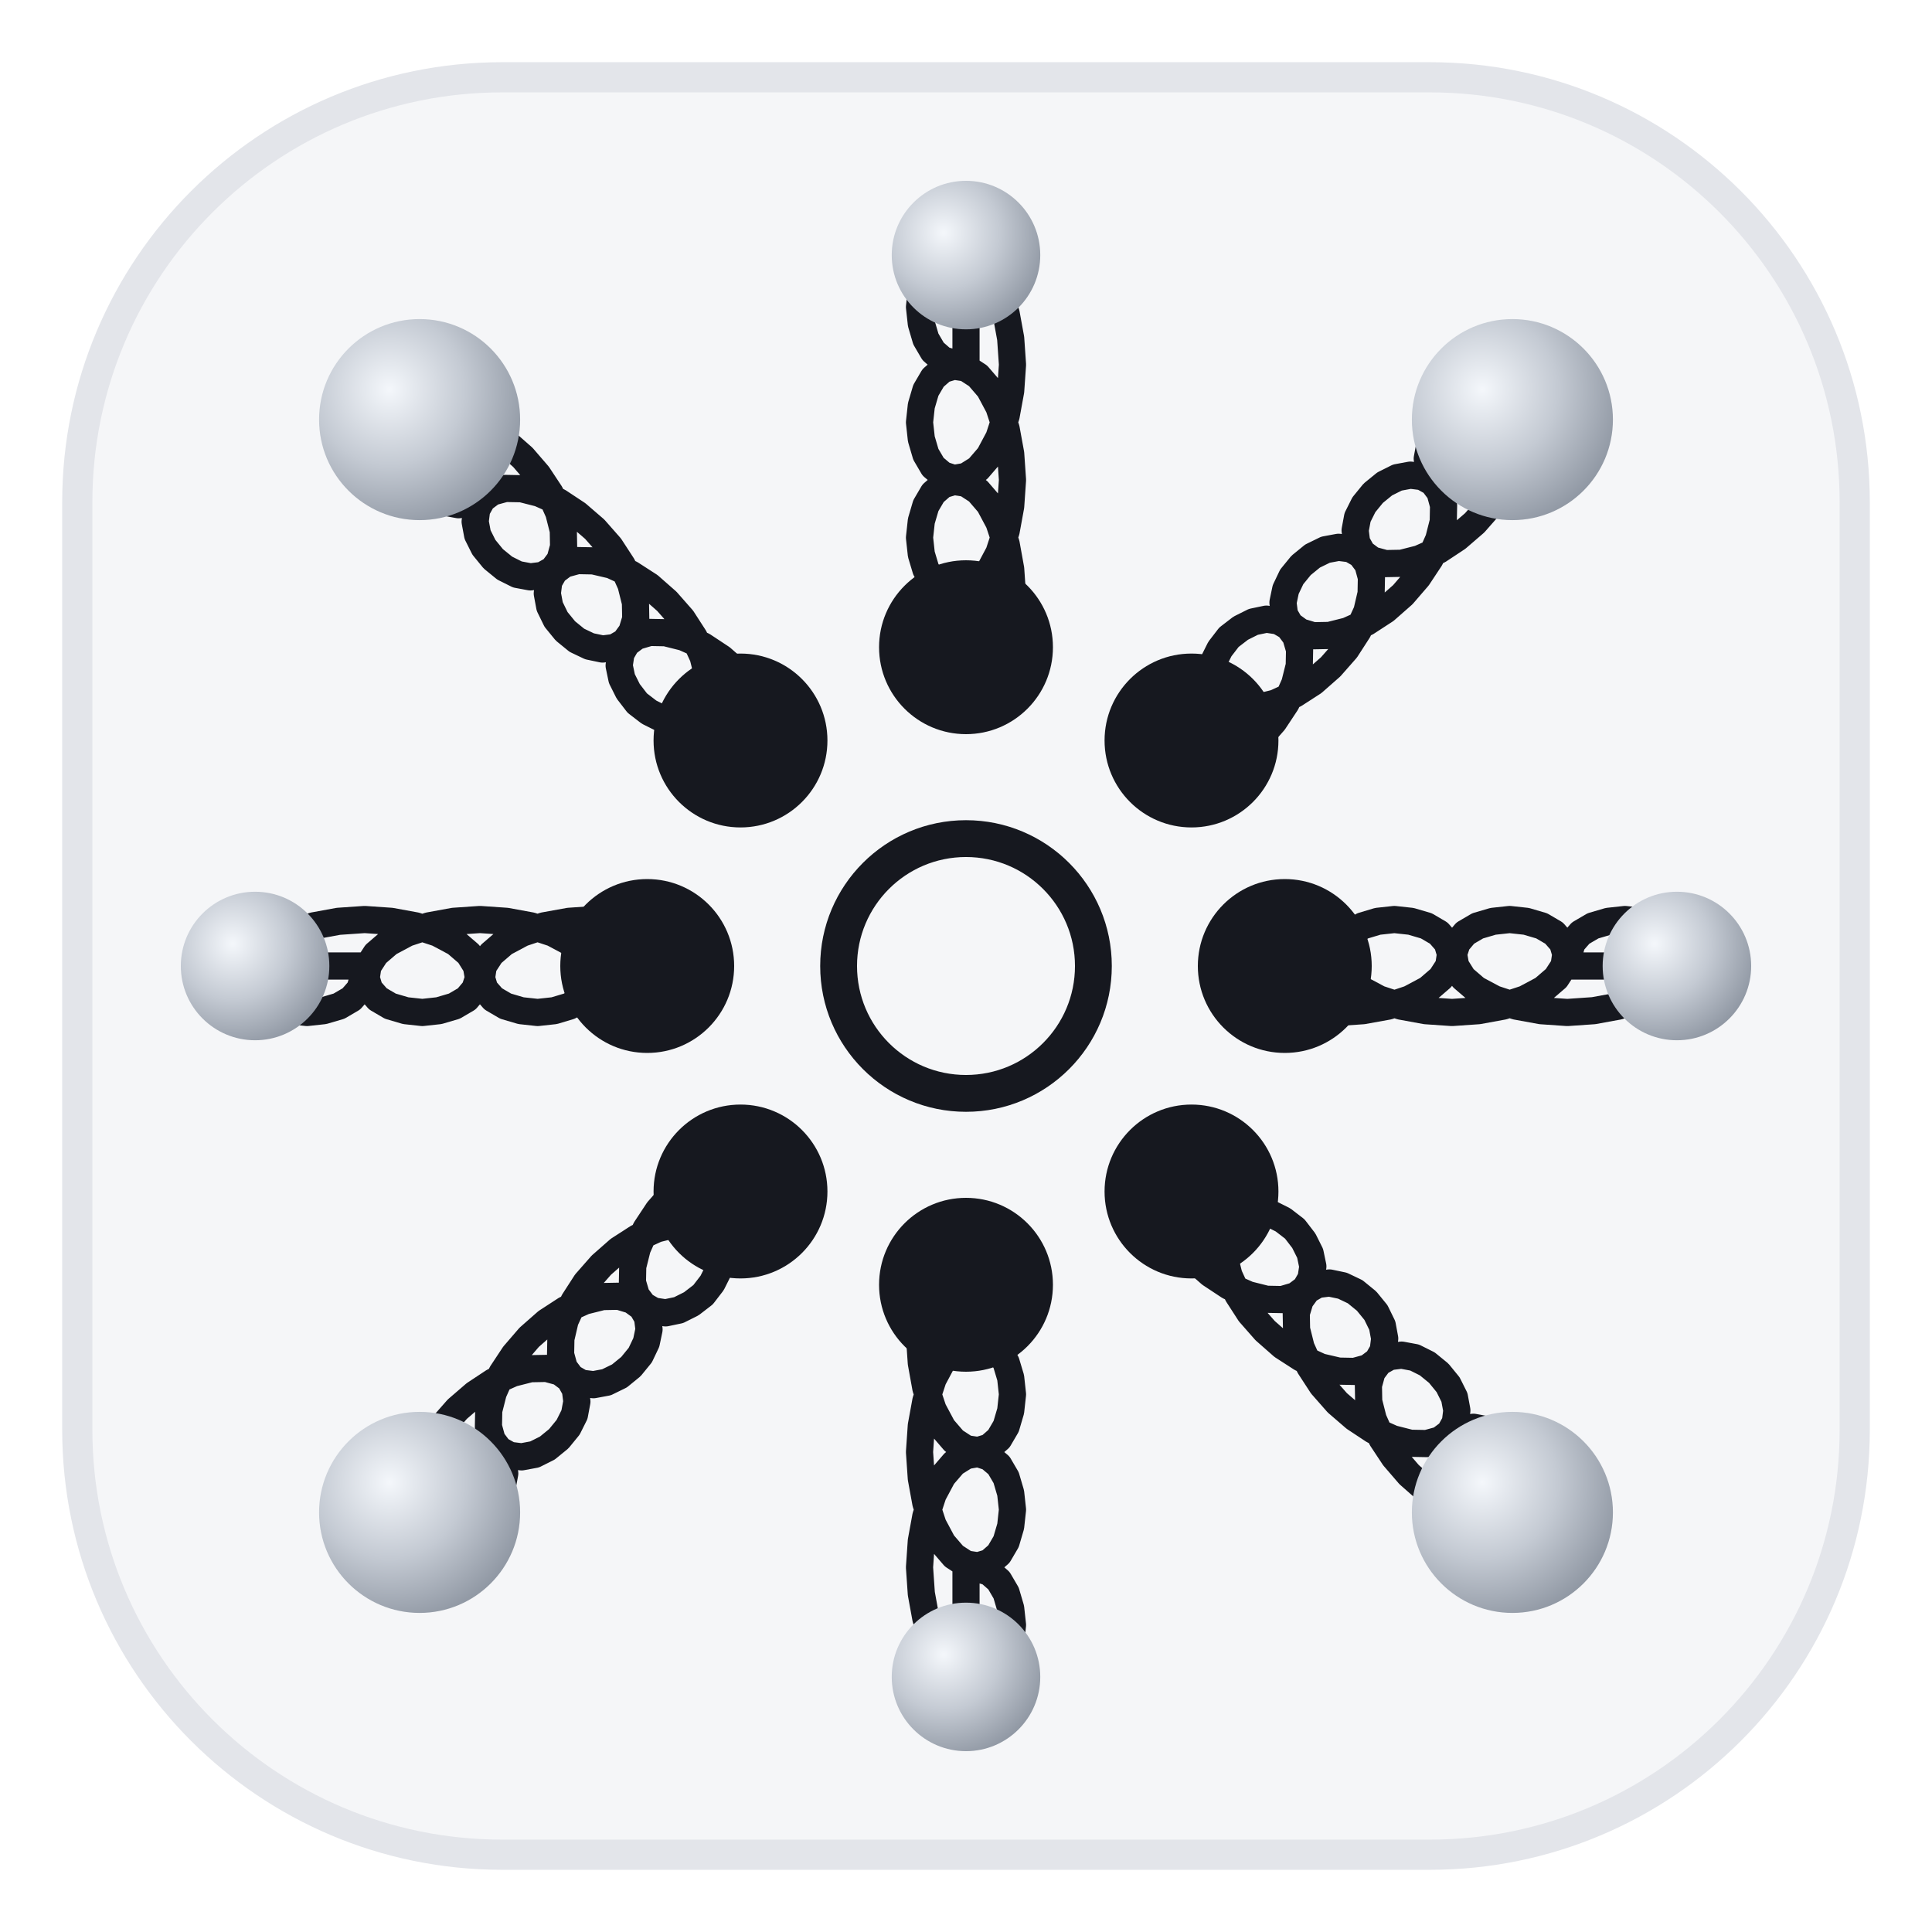
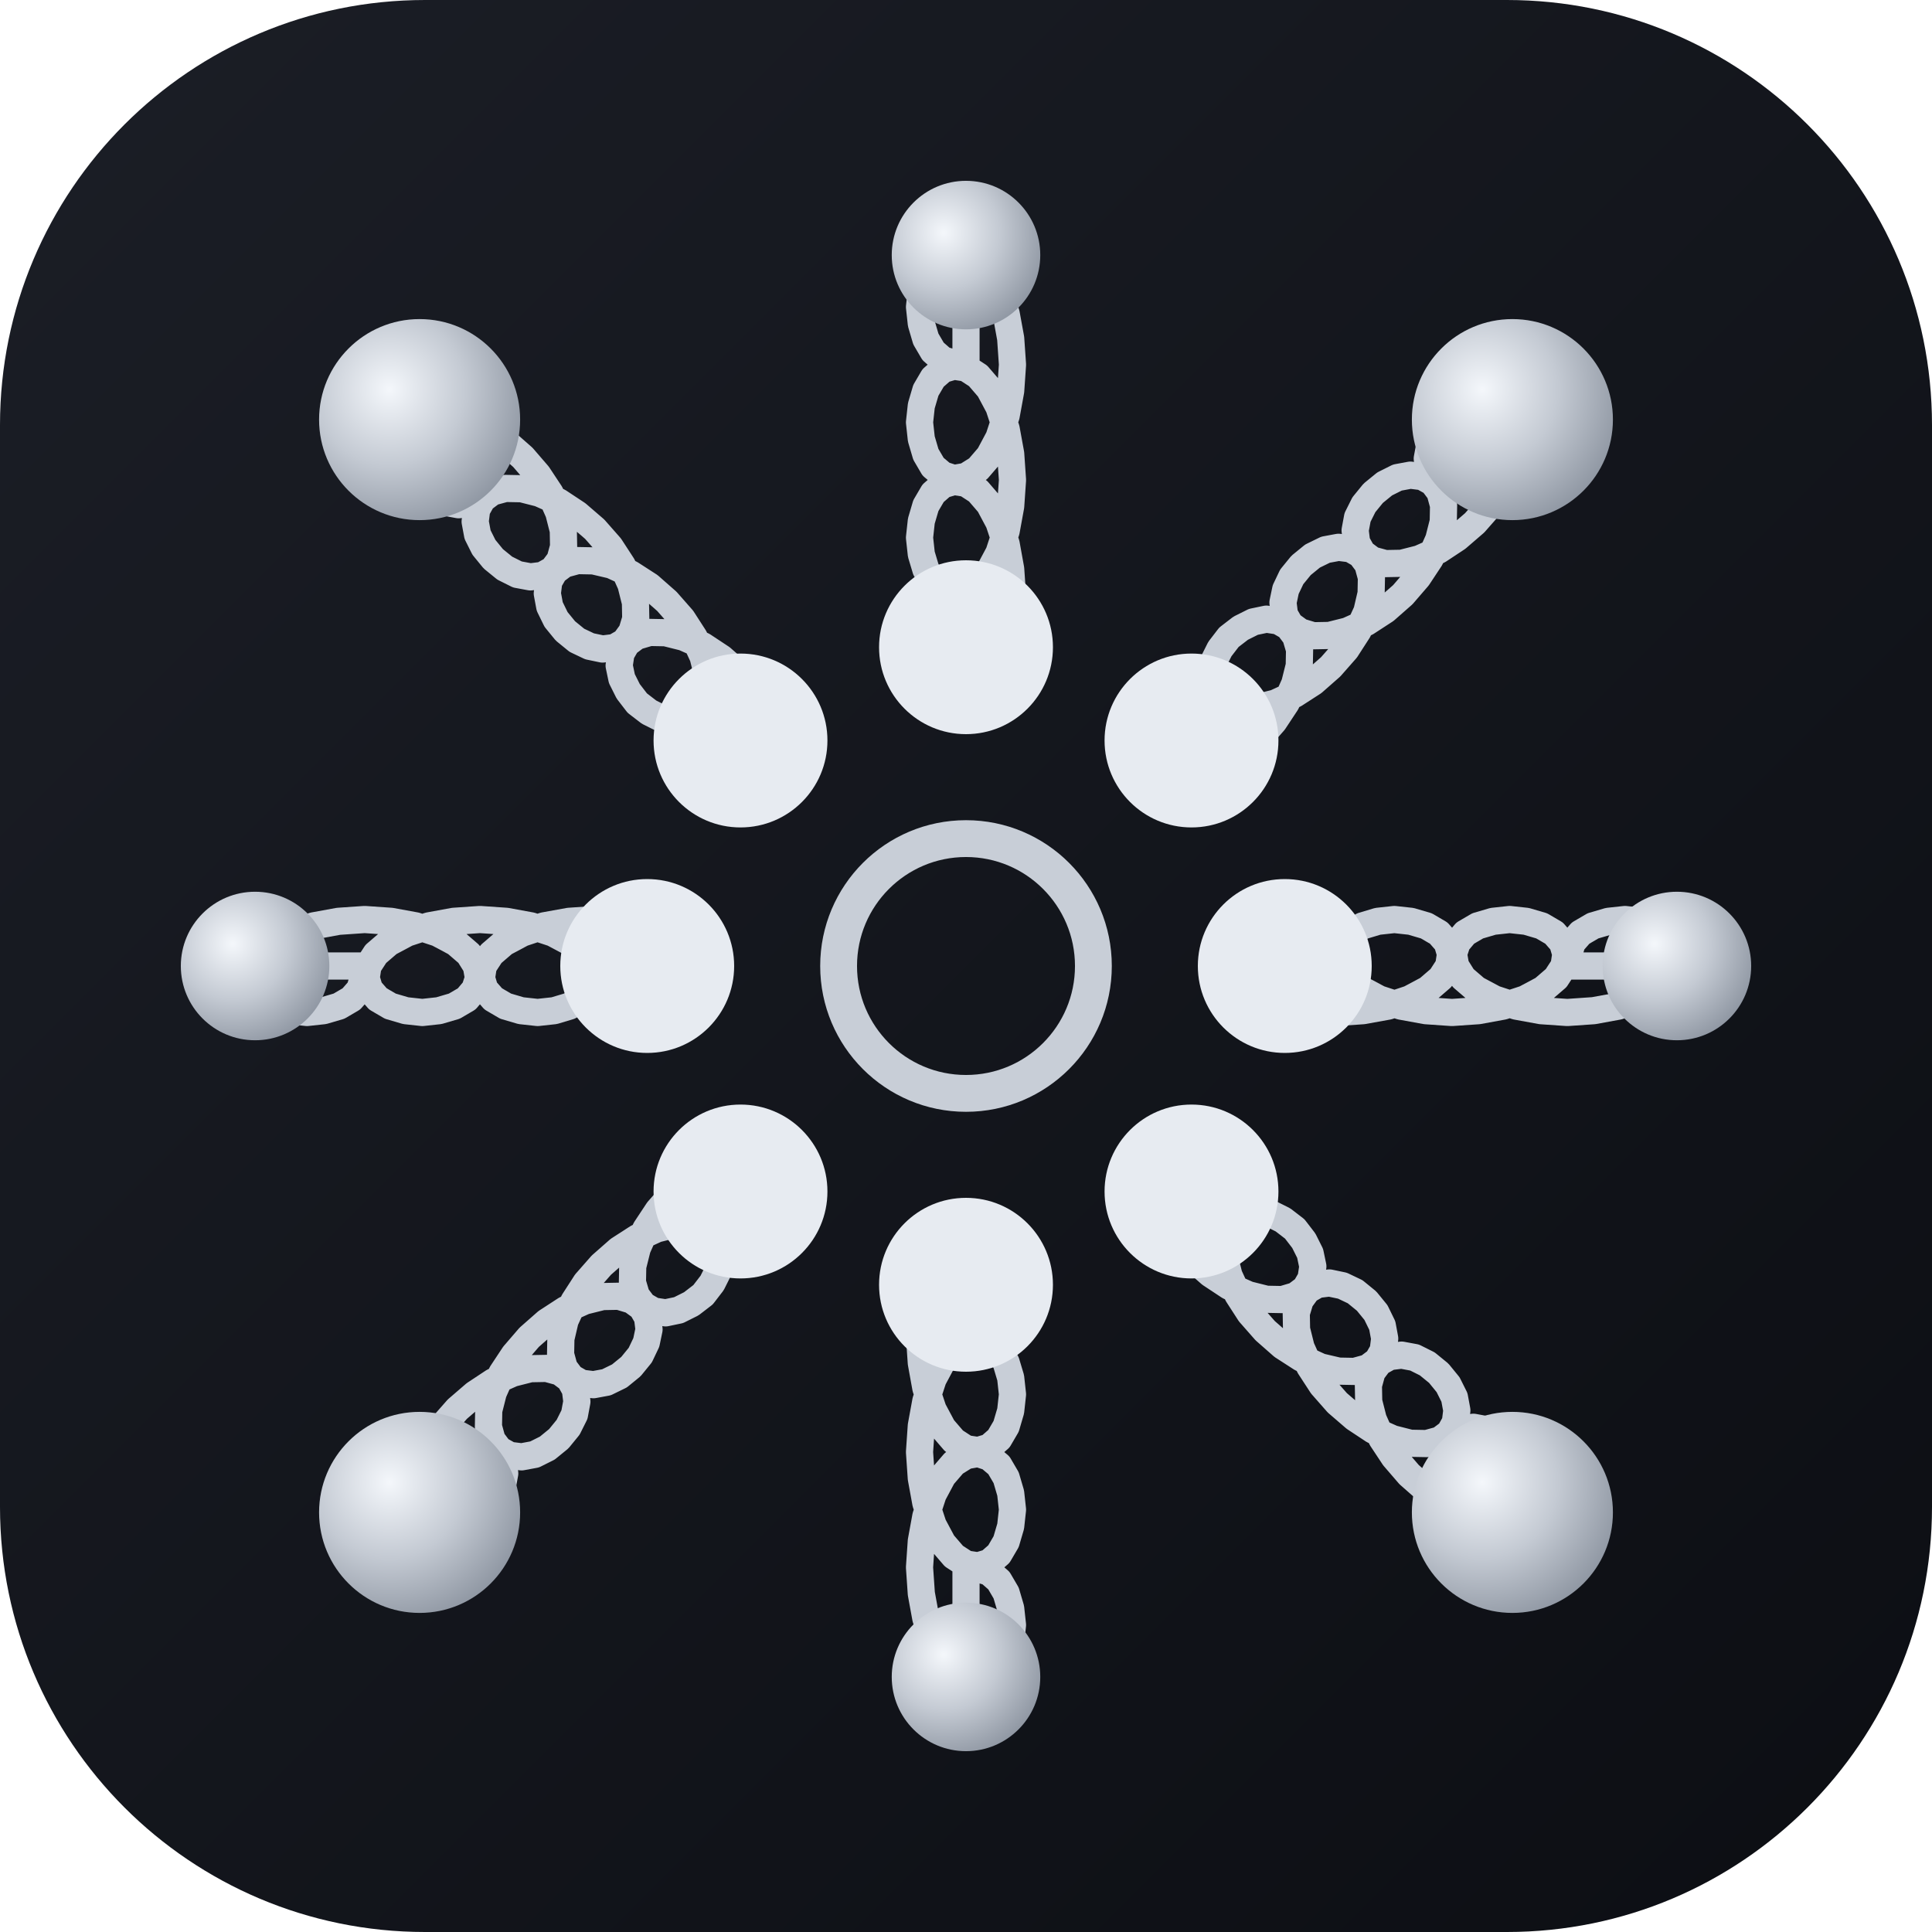
<svg xmlns="http://www.w3.org/2000/svg" viewBox="0 0 64 64" width="64" height="64" fill="none">
  <defs>
+     <linearGradient id="bg" x1="0" y1="0" x2="1" y2="1">
+       <stop offset="0" stop-color="#1B1E26" />
+       <stop offset="1" stop-color="#0C0E13" />
+     </linearGradient>
    <radialGradient id="ag" cx="0.35" cy="0.35" r="0.75">
      <stop offset="0" stop-color="#F4F7FB" />
      <stop offset="0.5" stop-color="#C4CAD3" />
      <stop offset="1" stop-color="#8A929E" />
    </radialGradient>
  </defs>
-   <rect x="2.56" y="2.56" width="58.88" height="58.88" rx="14.08" fill="#F5F6F8" stroke="#E3E5EA" />
-   <g stroke="#16181F" stroke-width="0.90" stroke-linecap="round" stroke-linejoin="round">
+   <rect x="0" y="0" width="64" height="64" rx="14.08" fill="url(#bg)" />
+   <g stroke="#C8CED7" stroke-width="0.90" stroke-linecap="round" stroke-linejoin="round">
    <polyline points="42.56,32.00 40.58,32.00 40.83,32.40 41.27,32.77 41.86,33.09 42.59,33.33 43.41,33.48 44.28,33.54 45.15,33.48 45.98,33.33 46.70,33.09 47.30,32.77 47.73,32.40 47.99,32.00 48.05,31.60 47.94,31.23 47.66,30.91 47.25,30.67 46.74,30.52 46.19,30.46 45.64,30.52 45.14,30.67 44.73,30.91 44.45,31.23 44.33,31.60 44.40,32.00 44.65,32.40 45.08,32.77 45.68,33.09 46.41,33.33 47.23,33.48 48.10,33.54 48.97,33.48 49.79,33.33 50.52,33.09 51.12,32.77 51.55,32.40 51.81,32.00 51.87,31.60 51.76,31.23 51.48,30.91 51.07,30.67 50.56,30.52 50.01,30.46 49.46,30.52 48.95,30.67 48.54,30.91 48.27,31.23 48.15,31.60 48.22,32.00 48.47,32.40 48.90,32.77 49.50,33.09 50.23,33.33 51.05,33.48 51.92,33.54 52.79,33.48 53.61,33.33 54.34,33.09 54.94,32.77 55.37,32.40 55.62,32.00 55.69,31.60 55.57,31.23 55.30,30.91 54.89,30.67 54.38,30.52 53.83,30.46 53.28,30.52 52.77,30.67 52.36,30.91 52.08,31.23 51.97,31.60 52.03,32.00 55.55,32.00" />
    <polyline points="39.47,39.47 38.29,38.29 38.17,38.73 38.18,39.26 38.33,39.86 38.61,40.49 39.01,41.11 39.52,41.69 40.10,42.20 40.72,42.61 41.35,42.89 41.95,43.04 42.48,43.05 42.92,42.92 43.24,42.68 43.43,42.35 43.49,41.95 43.40,41.52 43.19,41.10 42.89,40.71 42.50,40.41 42.08,40.20 41.65,40.12 41.25,40.17 40.92,40.36 40.68,40.68 40.56,41.12 40.56,41.65 40.71,42.25 41.00,42.88 41.40,43.50 41.91,44.08 42.49,44.59 43.11,44.99 43.74,45.28 44.34,45.42 44.87,45.43 45.31,45.31 45.63,45.07 45.82,44.74 45.87,44.34 45.79,43.91 45.58,43.48 45.27,43.10 44.89,42.79 44.47,42.59 44.04,42.50 43.64,42.55 43.31,42.74 43.07,43.07 42.94,43.50 42.95,44.04 43.10,44.64 43.38,45.26 43.79,45.89 44.30,46.47 44.88,46.97 45.50,47.38 46.13,47.66 46.72,47.81 47.26,47.82 47.70,47.70 48.02,47.46 48.21,47.12 48.26,46.72 48.18,46.29 47.97,45.87 47.66,45.49 47.28,45.18 46.86,44.97 46.43,44.89 46.03,44.94 45.69,45.13 45.45,45.45 45.33,45.89 45.34,46.43 45.49,47.02 45.77,47.65 46.18,48.27 46.68,48.85 47.26,49.36 47.89,49.77 48.51,50.05 49.11,50.20 49.64,50.21 50.08,50.08 50.41,49.84 50.60,49.51 50.65,49.11 50.56,48.68 50.36,48.26 50.05,47.88 49.67,47.57 49.24,47.36 48.81,47.28 48.41,47.33 48.08,47.52 47.84,47.84 50.10,50.10" />
    <polyline points="32.00,42.56 32.00,40.58 31.60,40.83 31.23,41.27 30.91,41.86 30.67,42.59 30.52,43.41 30.46,44.28 30.52,45.15 30.67,45.98 30.91,46.70 31.23,47.30 31.60,47.73 32.00,47.99 32.40,48.05 32.77,47.94 33.09,47.66 33.33,47.25 33.48,46.74 33.54,46.19 33.48,45.64 33.33,45.14 33.09,44.73 32.77,44.45 32.40,44.33 32.00,44.40 31.60,44.65 31.23,45.08 30.91,45.68 30.67,46.41 30.52,47.23 30.46,48.10 30.52,48.97 30.67,49.79 30.91,50.52 31.23,51.12 31.60,51.55 32.00,51.81 32.40,51.87 32.77,51.76 33.09,51.48 33.33,51.07 33.48,50.56 33.54,50.01 33.48,49.46 33.33,48.95 33.09,48.54 32.77,48.27 32.40,48.15 32.00,48.22 31.60,48.47 31.23,48.90 30.91,49.50 30.67,50.23 30.52,51.05 30.46,51.92 30.52,52.79 30.67,53.61 30.91,54.34 31.23,54.94 31.60,55.37 32.00,55.62 32.40,55.69 32.77,55.57 33.09,55.30 33.33,54.89 33.48,54.38 33.54,53.83 33.48,53.28 33.33,52.77 33.09,52.36 32.77,52.08 32.40,51.97 32.00,52.03 32.00,55.55" />
    <polyline points="24.53,39.47 25.71,38.29 25.27,38.17 24.74,38.18 24.14,38.33 23.51,38.61 22.89,39.01 22.31,39.52 21.80,40.10 21.39,40.72 21.11,41.35 20.96,41.95 20.95,42.48 21.08,42.92 21.32,43.24 21.65,43.43 22.05,43.49 22.48,43.40 22.90,43.19 23.29,42.89 23.59,42.50 23.80,42.08 23.88,41.65 23.83,41.25 23.64,40.92 23.32,40.68 22.88,40.56 22.35,40.56 21.75,40.71 21.12,41.00 20.50,41.40 19.92,41.91 19.41,42.49 19.01,43.11 18.72,43.74 18.58,44.34 18.57,44.87 18.69,45.31 18.93,45.63 19.26,45.82 19.66,45.87 20.09,45.79 20.52,45.58 20.90,45.27 21.21,44.89 21.41,44.47 21.50,44.04 21.45,43.64 21.26,43.31 20.93,43.07 20.50,42.94 19.96,42.95 19.36,43.10 18.74,43.38 18.11,43.79 17.53,44.30 17.03,44.88 16.62,45.50 16.34,46.13 16.19,46.72 16.18,47.26 16.30,47.70 16.54,48.02 16.88,48.21 17.28,48.26 17.71,48.18 18.13,47.97 18.51,47.66 18.82,47.28 19.03,46.86 19.11,46.43 19.06,46.03 18.87,45.69 18.55,45.45 18.11,45.33 17.57,45.34 16.98,45.49 16.35,45.77 15.73,46.18 15.15,46.68 14.64,47.26 14.23,47.89 13.95,48.51 13.80,49.11 13.79,49.64 13.92,50.08 14.16,50.41 14.49,50.60 14.89,50.65 15.32,50.56 15.74,50.36 16.12,50.05 16.43,49.67 16.64,49.24 16.72,48.81 16.67,48.41 16.48,48.08 16.16,47.84 13.90,50.10" />
    <polyline points="21.44,32.00 23.42,32.00 23.17,31.60 22.73,31.23 22.14,30.91 21.41,30.67 20.59,30.52 19.72,30.46 18.85,30.52 18.02,30.67 17.30,30.91 16.70,31.23 16.27,31.60 16.01,32.00 15.95,32.40 16.06,32.77 16.34,33.09 16.75,33.33 17.26,33.48 17.81,33.54 18.36,33.48 18.86,33.33 19.27,33.09 19.55,32.77 19.67,32.40 19.60,32.00 19.35,31.60 18.92,31.23 18.32,30.91 17.59,30.67 16.77,30.52 15.90,30.46 15.03,30.52 14.21,30.67 13.48,30.91 12.88,31.23 12.45,31.60 12.19,32.00 12.13,32.40 12.24,32.77 12.52,33.09 12.93,33.33 13.44,33.48 13.99,33.54 14.54,33.48 15.05,33.33 15.46,33.09 15.73,32.77 15.85,32.40 15.78,32.00 15.53,31.60 15.10,31.23 14.50,30.91 13.77,30.67 12.95,30.52 12.08,30.46 11.21,30.52 10.39,30.67 9.66,30.91 9.06,31.23 8.63,31.60 8.38,32.00 8.31,32.40 8.43,32.77 8.70,33.09 9.11,33.33 9.62,33.48 10.17,33.54 10.72,33.48 11.23,33.33 11.64,33.09 11.92,32.77 12.03,32.40 11.97,32.00 8.45,32.00" />
    <polyline points="24.53,24.53 25.71,25.71 25.83,25.27 25.82,24.74 25.67,24.14 25.39,23.51 24.99,22.89 24.48,22.31 23.90,21.80 23.28,21.39 22.65,21.11 22.05,20.96 21.52,20.95 21.08,21.08 20.76,21.32 20.57,21.65 20.51,22.05 20.60,22.48 20.81,22.90 21.11,23.29 21.50,23.59 21.92,23.80 22.35,23.88 22.75,23.83 23.08,23.64 23.32,23.32 23.44,22.88 23.44,22.35 23.29,21.75 23.00,21.12 22.60,20.50 22.09,19.92 21.51,19.41 20.89,19.01 20.26,18.72 19.66,18.58 19.13,18.57 18.69,18.69 18.37,18.93 18.18,19.26 18.13,19.66 18.21,20.09 18.42,20.52 18.73,20.90 19.11,21.21 19.53,21.41 19.96,21.50 20.36,21.45 20.69,21.26 20.93,20.93 21.06,20.50 21.05,19.96 20.90,19.36 20.62,18.74 20.21,18.11 19.70,17.53 19.12,17.03 18.50,16.62 17.87,16.34 17.28,16.19 16.74,16.18 16.30,16.30 15.98,16.54 15.79,16.88 15.74,17.28 15.82,17.71 16.03,18.13 16.34,18.51 16.72,18.82 17.14,19.03 17.57,19.11 17.97,19.06 18.31,18.87 18.55,18.55 18.67,18.11 18.66,17.57 18.51,16.98 18.23,16.35 17.82,15.73 17.32,15.15 16.74,14.64 16.11,14.23 15.49,13.95 14.89,13.80 14.36,13.79 13.92,13.92 13.59,14.16 13.40,14.49 13.35,14.89 13.44,15.32 13.64,15.74 13.95,16.12 14.33,16.43 14.76,16.64 15.19,16.72 15.59,16.67 15.92,16.48 16.16,16.16 13.90,13.90" />
    <polyline points="32.00,21.44 32.00,23.42 32.40,23.17 32.77,22.73 33.09,22.14 33.33,21.41 33.48,20.59 33.54,19.72 33.48,18.85 33.33,18.02 33.09,17.30 32.77,16.70 32.40,16.27 32.00,16.01 31.60,15.95 31.23,16.06 30.91,16.34 30.67,16.75 30.52,17.26 30.46,17.81 30.52,18.36 30.67,18.86 30.91,19.27 31.23,19.55 31.60,19.67 32.00,19.60 32.40,19.35 32.77,18.92 33.09,18.32 33.33,17.59 33.48,16.77 33.54,15.90 33.48,15.03 33.33,14.21 33.09,13.48 32.77,12.88 32.40,12.45 32.00,12.19 31.60,12.13 31.23,12.24 30.91,12.52 30.67,12.93 30.52,13.44 30.46,13.99 30.52,14.54 30.67,15.05 30.91,15.46 31.23,15.73 31.60,15.85 32.00,15.78 32.40,15.53 32.77,15.10 33.09,14.50 33.33,13.77 33.48,12.95 33.54,12.08 33.48,11.21 33.33,10.39 33.09,9.66 32.77,9.06 32.40,8.63 32.00,8.38 31.60,8.31 31.23,8.43 30.91,8.70 30.67,9.11 30.52,9.62 30.46,10.17 30.52,10.72 30.67,11.23 30.91,11.64 31.23,11.92 31.60,12.03 32.00,11.97 32.00,8.45" />
    <polyline points="39.47,24.53 38.29,25.71 38.73,25.83 39.26,25.82 39.86,25.67 40.49,25.39 41.11,24.99 41.69,24.48 42.20,23.90 42.61,23.28 42.89,22.65 43.04,22.05 43.05,21.52 42.92,21.08 42.68,20.76 42.35,20.57 41.95,20.51 41.52,20.60 41.10,20.81 40.71,21.11 40.41,21.50 40.20,21.92 40.12,22.35 40.17,22.75 40.36,23.08 40.68,23.32 41.12,23.44 41.65,23.44 42.25,23.29 42.88,23.00 43.50,22.60 44.08,22.09 44.59,21.51 44.99,20.89 45.28,20.26 45.42,19.66 45.43,19.13 45.31,18.69 45.07,18.37 44.74,18.18 44.34,18.13 43.91,18.21 43.48,18.42 43.10,18.73 42.79,19.11 42.59,19.53 42.50,19.96 42.55,20.36 42.74,20.69 43.07,20.93 43.50,21.06 44.04,21.05 44.64,20.90 45.26,20.62 45.89,20.21 46.47,19.70 46.97,19.12 47.38,18.50 47.66,17.87 47.81,17.28 47.82,16.74 47.70,16.30 47.46,15.98 47.12,15.79 46.72,15.74 46.29,15.82 45.87,16.03 45.49,16.34 45.18,16.72 44.97,17.14 44.89,17.57 44.94,17.97 45.13,18.31 45.45,18.55 45.89,18.67 46.43,18.66 47.02,18.51 47.65,18.23 48.27,17.82 48.85,17.32 49.36,16.74 49.77,16.11 50.05,15.49 50.20,14.89 50.21,14.36 50.08,13.92 49.84,13.59 49.51,13.40 49.11,13.35 48.68,13.44 48.26,13.64 47.88,13.95 47.57,14.33 47.36,14.76 47.28,15.19 47.33,15.59 47.52,15.92 47.84,16.16 50.10,13.90" />
  </g>
-   <circle cx="42.56" cy="32.00" r="2.88" fill="#16181F" />
-   <circle cx="39.47" cy="39.47" r="2.88" fill="#16181F" />
-   <circle cx="32.00" cy="42.56" r="2.88" fill="#16181F" />
-   <circle cx="24.53" cy="39.47" r="2.88" fill="#16181F" />
-   <circle cx="21.44" cy="32.00" r="2.88" fill="#16181F" />
-   <circle cx="24.53" cy="24.53" r="2.88" fill="#16181F" />
-   <circle cx="32.00" cy="21.44" r="2.88" fill="#16181F" />
-   <circle cx="39.47" cy="24.53" r="2.88" fill="#16181F" />
+   <circle cx="42.56" cy="32.00" r="2.88" fill="#E7EBF1" />
+   <circle cx="39.47" cy="39.47" r="2.88" fill="#E7EBF1" />
+   <circle cx="32.00" cy="42.56" r="2.88" fill="#E7EBF1" />
+   <circle cx="24.53" cy="39.47" r="2.88" fill="#E7EBF1" />
+   <circle cx="21.44" cy="32.00" r="2.88" fill="#E7EBF1" />
+   <circle cx="24.53" cy="24.53" r="2.88" fill="#E7EBF1" />
+   <circle cx="32.00" cy="21.44" r="2.88" fill="#E7EBF1" />
+   <circle cx="39.47" cy="24.53" r="2.88" fill="#E7EBF1" />
  <circle cx="55.55" cy="32.00" r="2.46" fill="url(#ag)" />
  <circle cx="50.10" cy="50.10" r="3.33" fill="url(#ag)" />
  <circle cx="32.00" cy="55.55" r="2.46" fill="url(#ag)" />
  <circle cx="13.90" cy="50.10" r="3.33" fill="url(#ag)" />
  <circle cx="8.45" cy="32.00" r="2.46" fill="url(#ag)" />
  <circle cx="13.90" cy="13.90" r="3.33" fill="url(#ag)" />
  <circle cx="32.00" cy="8.45" r="2.46" fill="url(#ag)" />
  <circle cx="50.10" cy="13.90" r="3.33" fill="url(#ag)" />
-   <circle cx="32" cy="32" r="4.22" fill="none" stroke="#16181F" stroke-width="1.22" />
+   <circle cx="32" cy="32" r="4.22" fill="none" stroke="#C8CED7" stroke-width="1.22" />
</svg>
